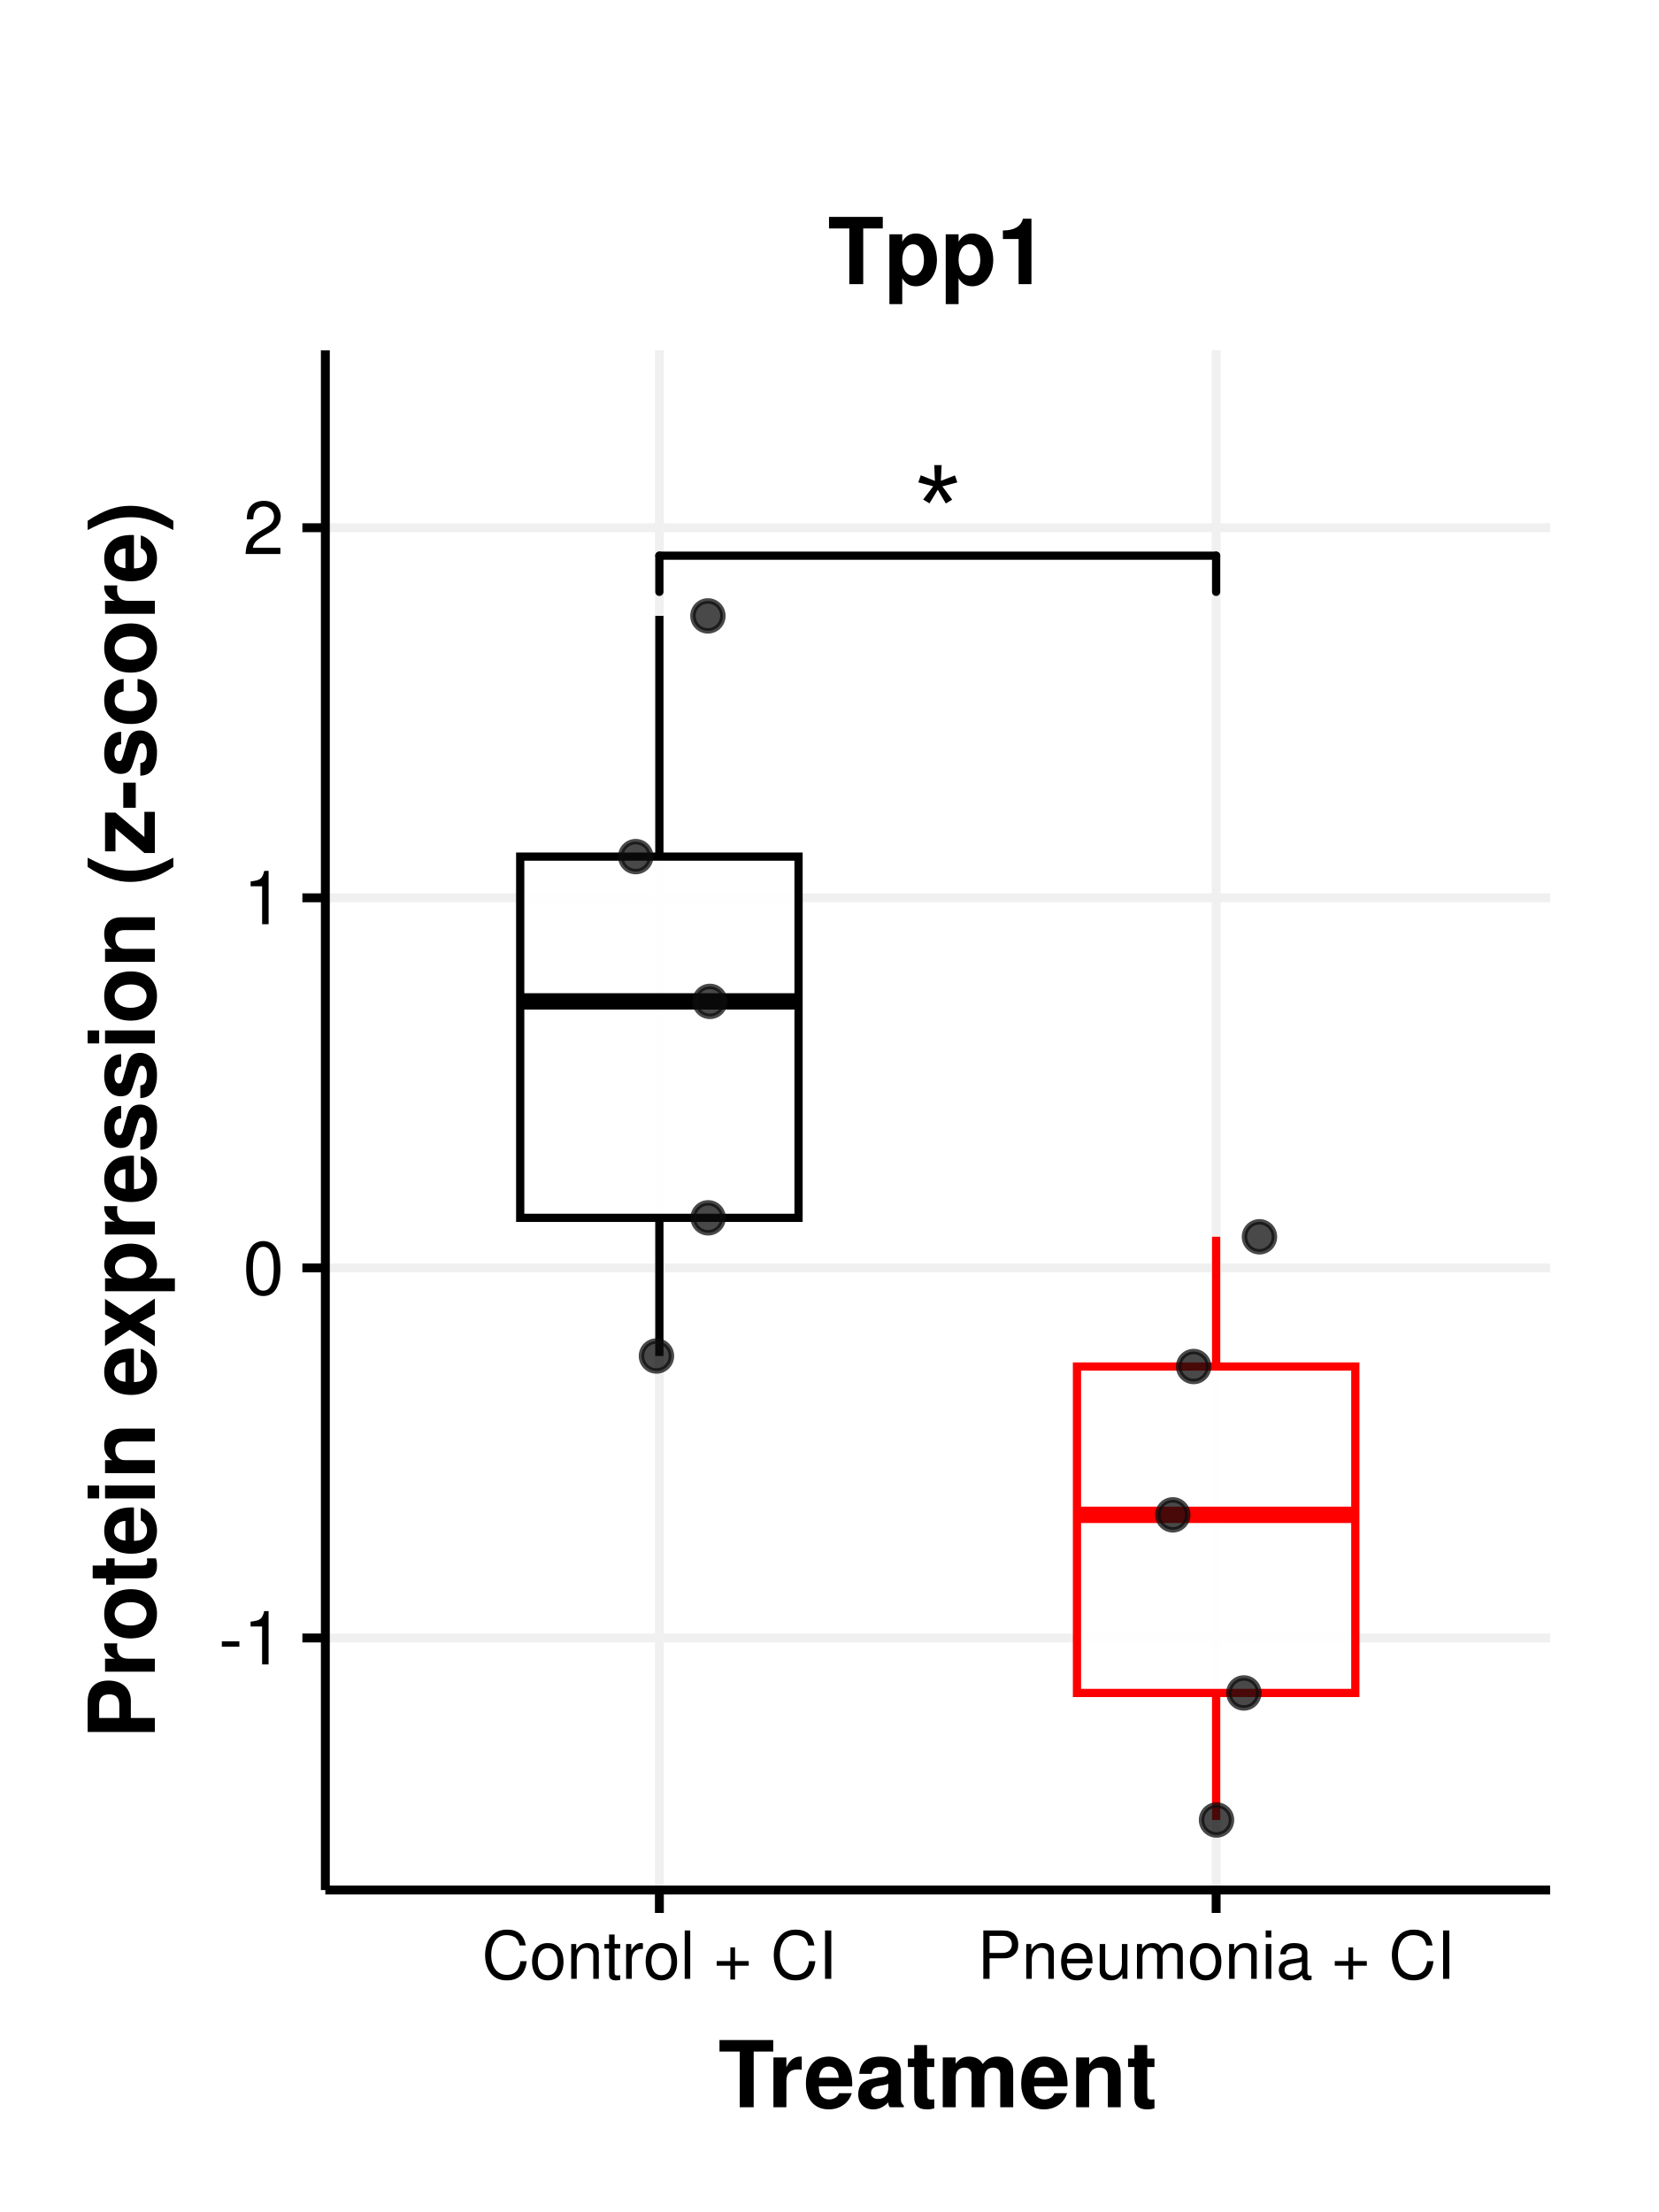
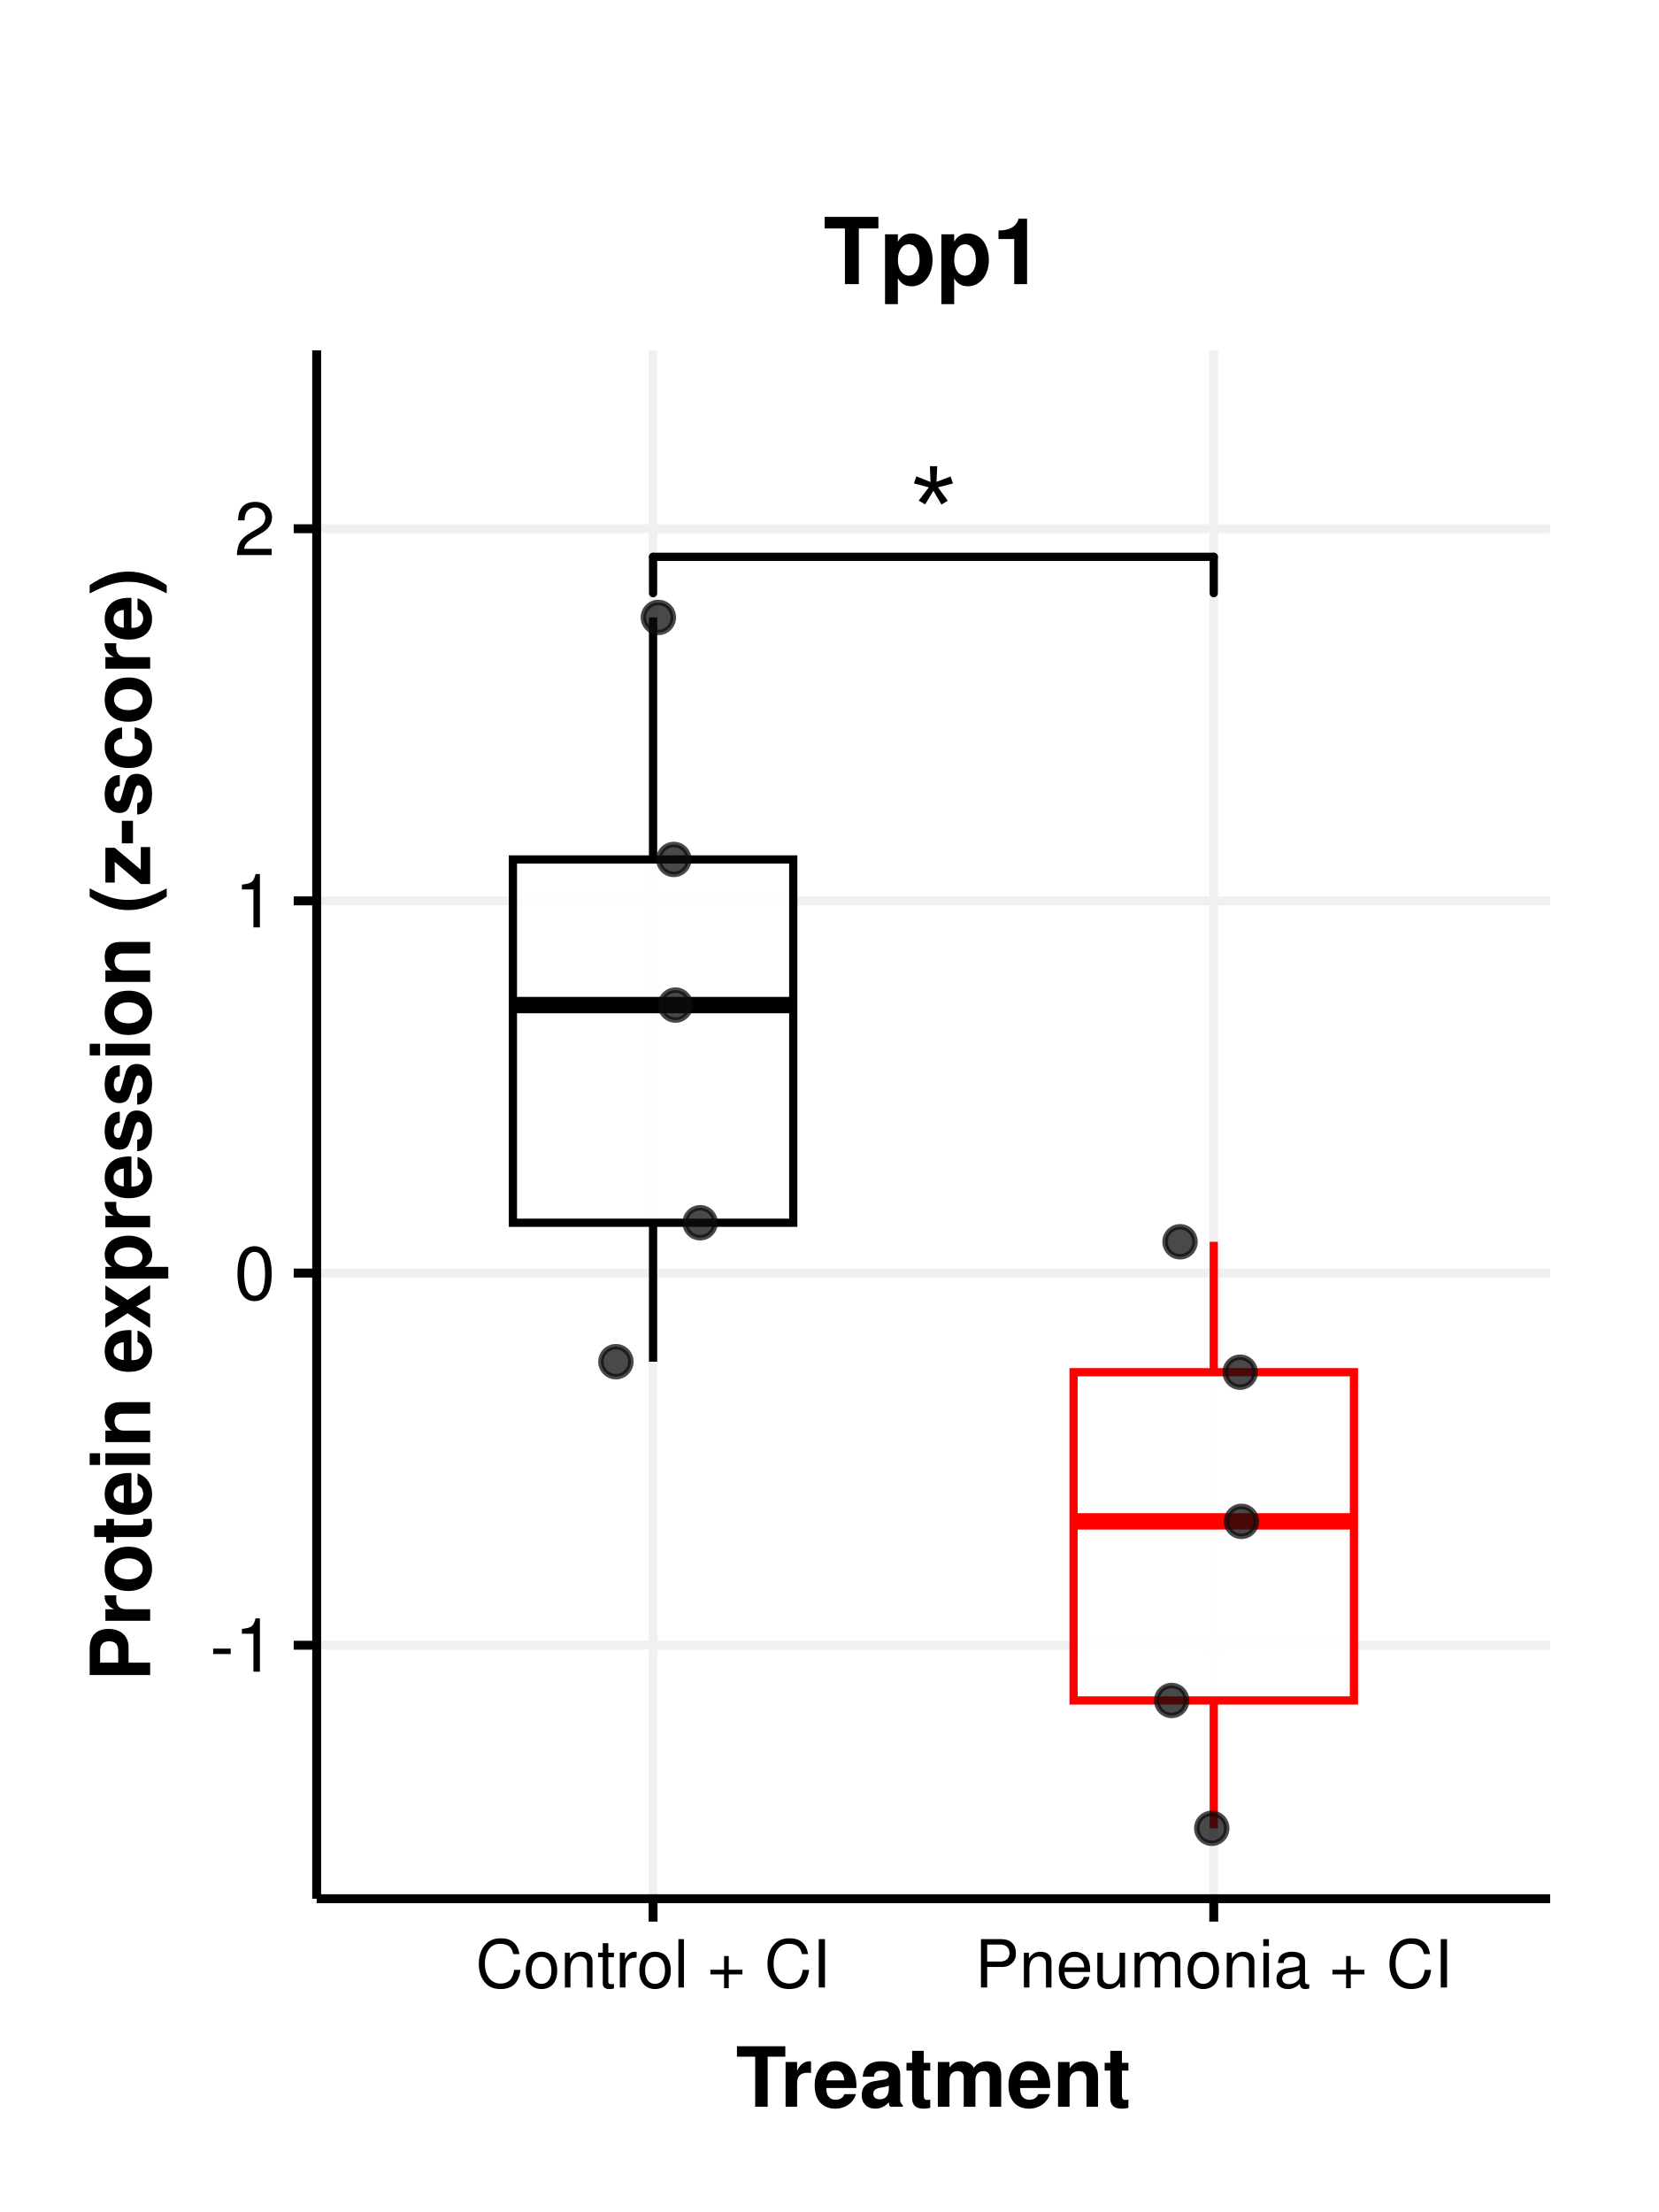
<svg xmlns="http://www.w3.org/2000/svg" class="svglite" width="216.00pt" height="288.00pt" viewBox="0 0 216.00 288.00">
  <defs>
    <style type="text/css">
    .svglite line, .svglite polyline, .svglite polygon, .svglite path, .svglite rect, .svglite circle {
      fill: none;
      stroke: #000000;
      stroke-linecap: round;
      stroke-linejoin: round;
      stroke-miterlimit: 10.00;
    }
    .svglite text {
      white-space: pre;
    }
  </style>
  </defs>
  <rect width="100%" height="100%" style="stroke: none; fill: #FFFFFF;" />
  <defs>
    <clipPath id="cpMC4wMHwyMTYuMDB8MC4wMHwyODguMDA=">
      <rect x="0.00" y="0.00" width="216.00" height="288.00" />
    </clipPath>
  </defs>
  <g clip-path="url(#cpMC4wMHwyMTYuMDB8MC4wMHwyODguMDA=)">
    <rect x="0.00" y="0.00" width="216.00" height="288.00" style="stroke-width: 1.16; stroke: none; fill: #FFFFFF;" />
  </g>
  <defs>
-     <clipPath id="cpNDIuMzZ8MjAxLjgzfDQ1LjYxfDI0Ni4wOA==">
-       <rect x="42.36" y="45.61" width="159.46" height="200.46" />
+     <clipPath id="cpNDEuMjN8MjAxLjgzfDQ1LjYxfDI0Ny4yMQ==">
+       <rect x="41.23" y="45.61" width="160.59" height="201.59" />
    </clipPath>
  </defs>
-   <g clip-path="url(#cpNDIuMzZ8MjAxLjgzfDQ1LjYxfDI0Ni4wOA==)">
-     <rect x="42.36" y="45.61" width="159.46" height="200.46" style="stroke-width: 1.16; stroke: none; fill: #FFFFFF;" />
-     <polyline points="42.36,213.26 201.83,213.26 " style="stroke-width: 1.16; stroke: #F0F0F0; stroke-linecap: butt;" />
-     <polyline points="42.36,165.08 201.83,165.08 " style="stroke-width: 1.16; stroke: #F0F0F0; stroke-linecap: butt;" />
-     <polyline points="42.36,116.89 201.83,116.89 " style="stroke-width: 1.16; stroke: #F0F0F0; stroke-linecap: butt;" />
-     <polyline points="42.36,68.71 201.83,68.71 " style="stroke-width: 1.16; stroke: #F0F0F0; stroke-linecap: butt;" />
-     <polyline points="85.85,246.08 85.85,45.61 " style="stroke-width: 1.16; stroke: #F0F0F0; stroke-linecap: butt;" />
-     <polyline points="158.34,246.08 158.34,45.61 " style="stroke-width: 1.16; stroke: #F0F0F0; stroke-linecap: butt;" />
-     <text x="122.10" y="70.35" text-anchor="middle" style="font-size: 14.23px; font-family: &quot;Arial&quot;;" textLength="5.54px" lengthAdjust="spacingAndGlyphs">*</text>
-     <line x1="85.85" y1="77.06" x2="85.85" y2="72.35" style="stroke-width: 1.07;" />
-     <line x1="85.85" y1="72.35" x2="158.34" y2="72.35" style="stroke-width: 1.07;" />
-     <line x1="158.34" y1="72.35" x2="158.34" y2="77.06" style="stroke-width: 1.07;" />
-     <line x1="85.85" y1="111.53" x2="85.85" y2="80.19" style="stroke-width: 1.07; stroke-linecap: butt;" />
-     <line x1="85.85" y1="158.56" x2="85.85" y2="176.55" style="stroke-width: 1.07; stroke-linecap: butt;" />
-     <polygon points="67.73,111.53 67.73,158.56 103.97,158.56 103.97,111.53 67.73,111.53 " style="stroke-width: 1.07; stroke-linecap: butt; stroke-linejoin: miter; fill: #FFFFFF; fill-opacity: 0.90;" />
-     <line x1="67.73" y1="130.38" x2="103.97" y2="130.38" style="stroke-width: 2.13; stroke-linecap: butt; stroke-linejoin: miter;" />
-     <line x1="158.34" y1="177.92" x2="158.34" y2="161.03" style="stroke-width: 1.07; stroke: #FF0000; stroke-linecap: butt;" />
-     <line x1="158.34" y1="220.42" x2="158.34" y2="236.96" style="stroke-width: 1.07; stroke: #FF0000; stroke-linecap: butt;" />
-     <polygon points="140.22,177.92 140.22,220.42 176.46,220.42 176.46,177.92 140.22,177.92 " style="stroke-width: 1.07; stroke: #FF0000; stroke-linecap: butt; stroke-linejoin: miter; fill: #FFFFFF; fill-opacity: 0.90;" />
-     <line x1="140.22" y1="197.23" x2="176.46" y2="197.23" style="stroke-width: 2.13; stroke: #FF0000; stroke-linecap: butt; stroke-linejoin: miter;" />
-     <circle cx="92.20" cy="158.56" r="1.95" style="stroke-width: 0.71; stroke: #0D0D0D; stroke-opacity: 0.75; fill: #0D0D0D; fill-opacity: 0.75;" />
-     <circle cx="82.77" cy="111.53" r="1.95" style="stroke-width: 0.71; stroke: #0D0D0D; stroke-opacity: 0.75; fill: #0D0D0D; fill-opacity: 0.75;" />
-     <circle cx="92.43" cy="130.38" r="1.95" style="stroke-width: 0.71; stroke: #0D0D0D; stroke-opacity: 0.75; fill: #0D0D0D; fill-opacity: 0.75;" />
-     <circle cx="85.47" cy="176.55" r="1.95" style="stroke-width: 0.71; stroke: #0D0D0D; stroke-opacity: 0.75; fill: #0D0D0D; fill-opacity: 0.75;" />
-     <circle cx="92.17" cy="80.19" r="1.95" style="stroke-width: 0.71; stroke: #0D0D0D; stroke-opacity: 0.75; fill: #0D0D0D; fill-opacity: 0.75;" />
-     <circle cx="152.70" cy="197.23" r="1.95" style="stroke-width: 0.71; stroke: #0D0D0D; stroke-opacity: 0.75; fill: #0D0D0D; fill-opacity: 0.75;" />
-     <circle cx="161.95" cy="220.42" r="1.95" style="stroke-width: 0.71; stroke: #0D0D0D; stroke-opacity: 0.75; fill: #0D0D0D; fill-opacity: 0.75;" />
-     <circle cx="158.39" cy="236.96" r="1.95" style="stroke-width: 0.71; stroke: #0D0D0D; stroke-opacity: 0.75; fill: #0D0D0D; fill-opacity: 0.75;" />
-     <circle cx="163.98" cy="161.03" r="1.95" style="stroke-width: 0.71; stroke: #0D0D0D; stroke-opacity: 0.75; fill: #0D0D0D; fill-opacity: 0.75;" />
-     <circle cx="155.41" cy="177.92" r="1.95" style="stroke-width: 0.71; stroke: #0D0D0D; stroke-opacity: 0.75; fill: #0D0D0D; fill-opacity: 0.75;" />
-     <rect x="42.36" y="45.61" width="159.46" height="200.46" style="stroke-width: 1.16; stroke: none;" />
+   <g clip-path="url(#cpNDEuMjN8MjAxLjgzfDQ1LjYxfDI0Ny4yMQ==)">
+     <rect x="41.23" y="45.61" width="160.59" height="201.59" style="stroke-width: 1.16; stroke: none; fill: #FFFFFF;" />
+     <polyline points="41.23,214.21 201.83,214.21 " style="stroke-width: 1.16; stroke: #F0F0F0; stroke-linecap: butt;" />
+     <polyline points="41.23,165.75 201.83,165.75 " style="stroke-width: 1.16; stroke: #F0F0F0; stroke-linecap: butt;" />
+     <polyline points="41.23,117.29 201.83,117.29 " style="stroke-width: 1.16; stroke: #F0F0F0; stroke-linecap: butt;" />
+     <polyline points="41.23,68.84 201.83,68.84 " style="stroke-width: 1.16; stroke: #F0F0F0; stroke-linecap: butt;" />
+     <polyline points="85.03,247.21 85.03,45.61 " style="stroke-width: 1.16; stroke: #F0F0F0; stroke-linecap: butt;" />
+     <polyline points="158.03,247.21 158.03,45.61 " style="stroke-width: 1.16; stroke: #F0F0F0; stroke-linecap: butt;" />
+     <text x="121.53" y="70.49" text-anchor="middle" style="font-size: 14.23px; font-family: &quot;Arial&quot;;" textLength="5.54px" lengthAdjust="spacingAndGlyphs">*</text>
+     <line x1="85.03" y1="77.23" x2="85.03" y2="72.50" style="stroke-width: 1.07;" />
+     <line x1="85.03" y1="72.50" x2="158.03" y2="72.50" style="stroke-width: 1.07;" />
+     <line x1="158.03" y1="72.50" x2="158.03" y2="77.23" style="stroke-width: 1.07;" />
+     <line x1="85.03" y1="111.90" x2="85.03" y2="80.39" style="stroke-width: 1.07; stroke-linecap: butt;" />
+     <line x1="85.03" y1="159.20" x2="85.03" y2="177.29" style="stroke-width: 1.07; stroke-linecap: butt;" />
+     <polygon points="66.78,111.90 66.78,159.20 103.28,159.20 103.28,111.90 66.78,111.90 " style="stroke-width: 1.07; stroke-linecap: butt; stroke-linejoin: miter; fill: #FFFFFF; fill-opacity: 0.90;" />
+     <line x1="66.78" y1="130.86" x2="103.28" y2="130.86" style="stroke-width: 2.13; stroke-linecap: butt; stroke-linejoin: miter;" />
+     <line x1="158.03" y1="178.66" x2="158.03" y2="161.68" style="stroke-width: 1.07; stroke: #FF0000; stroke-linecap: butt;" />
+     <line x1="158.03" y1="221.40" x2="158.03" y2="238.04" style="stroke-width: 1.07; stroke: #FF0000; stroke-linecap: butt;" />
+     <polygon points="139.78,178.66 139.78,221.40 176.28,221.40 176.28,178.66 139.78,178.66 " style="stroke-width: 1.07; stroke: #FF0000; stroke-linecap: butt; stroke-linejoin: miter; fill: #FFFFFF; fill-opacity: 0.90;" />
+     <line x1="139.78" y1="198.08" x2="176.28" y2="198.08" style="stroke-width: 2.13; stroke: #FF0000; stroke-linecap: butt; stroke-linejoin: miter;" />
+     <circle cx="91.16" cy="159.20" r="1.95" style="stroke-width: 0.71; stroke: #0D0D0D; stroke-opacity: 0.75; fill: #0D0D0D; fill-opacity: 0.75;" />
+     <circle cx="87.73" cy="111.90" r="1.95" style="stroke-width: 0.71; stroke: #0D0D0D; stroke-opacity: 0.75; fill: #0D0D0D; fill-opacity: 0.75;" />
+     <circle cx="87.94" cy="130.86" r="1.95" style="stroke-width: 0.71; stroke: #0D0D0D; stroke-opacity: 0.75; fill: #0D0D0D; fill-opacity: 0.75;" />
+     <circle cx="80.19" cy="177.29" r="1.95" style="stroke-width: 0.71; stroke: #0D0D0D; stroke-opacity: 0.75; fill: #0D0D0D; fill-opacity: 0.75;" />
+     <circle cx="85.72" cy="80.39" r="1.95" style="stroke-width: 0.71; stroke: #0D0D0D; stroke-opacity: 0.75; fill: #0D0D0D; fill-opacity: 0.75;" />
+     <circle cx="161.64" cy="198.08" r="1.95" style="stroke-width: 0.71; stroke: #0D0D0D; stroke-opacity: 0.75; fill: #0D0D0D; fill-opacity: 0.75;" />
+     <circle cx="152.55" cy="221.40" r="1.95" style="stroke-width: 0.71; stroke: #0D0D0D; stroke-opacity: 0.75; fill: #0D0D0D; fill-opacity: 0.75;" />
+     <circle cx="157.77" cy="238.04" r="1.95" style="stroke-width: 0.71; stroke: #0D0D0D; stroke-opacity: 0.75; fill: #0D0D0D; fill-opacity: 0.75;" />
+     <circle cx="153.64" cy="161.68" r="1.95" style="stroke-width: 0.71; stroke: #0D0D0D; stroke-opacity: 0.75; fill: #0D0D0D; fill-opacity: 0.75;" />
+     <circle cx="161.47" cy="178.66" r="1.95" style="stroke-width: 0.71; stroke: #0D0D0D; stroke-opacity: 0.75; fill: #0D0D0D; fill-opacity: 0.75;" />
+     <rect x="41.23" y="45.61" width="160.59" height="201.59" style="stroke-width: 1.16; stroke: none;" />
  </g>
  <g clip-path="url(#cpMC4wMHwyMTYuMDB8MC4wMHwyODguMDA=)">
-     <polyline points="42.36,246.08 42.36,45.61 " style="stroke-width: 1.16; stroke-linecap: butt;" />
-     <text x="36.98" y="216.70" text-anchor="end" style="font-size: 9.60px; font-family: &quot;Helvetica&quot;;" textLength="8.53px" lengthAdjust="spacingAndGlyphs">-1</text>
-     <text x="36.98" y="168.52" text-anchor="end" style="font-size: 9.60px; font-family: &quot;Helvetica&quot;;" textLength="5.34px" lengthAdjust="spacingAndGlyphs">0</text>
-     <text x="36.98" y="120.33" text-anchor="end" style="font-size: 9.60px; font-family: &quot;Helvetica&quot;;" textLength="5.34px" lengthAdjust="spacingAndGlyphs">1</text>
-     <text x="36.98" y="72.15" text-anchor="end" style="font-size: 9.60px; font-family: &quot;Helvetica&quot;;" textLength="5.34px" lengthAdjust="spacingAndGlyphs">2</text>
-     <polyline points="39.37,213.26 42.36,213.26 " style="stroke-width: 1.16; stroke-linecap: butt;" />
-     <polyline points="39.37,165.08 42.36,165.08 " style="stroke-width: 1.16; stroke-linecap: butt;" />
-     <polyline points="39.37,116.89 42.36,116.89 " style="stroke-width: 1.16; stroke-linecap: butt;" />
-     <polyline points="39.37,68.71 42.36,68.71 " style="stroke-width: 1.16; stroke-linecap: butt;" />
-     <polyline points="42.36,246.08 201.83,246.08 " style="stroke-width: 1.16; stroke-linecap: butt;" />
-     <polyline points="85.85,249.06 85.85,246.08 " style="stroke-width: 1.16; stroke-linecap: butt;" />
-     <polyline points="158.34,249.06 158.34,246.08 " style="stroke-width: 1.16; stroke-linecap: butt;" />
-     <text x="85.85" y="257.64" text-anchor="middle" style="font-size: 8.64px; font-family: &quot;Helvetica&quot;;" textLength="46.26px" lengthAdjust="spacingAndGlyphs">Control + CI</text>
-     <text x="158.34" y="257.64" text-anchor="middle" style="font-size: 8.64px; font-family: &quot;Helvetica&quot;;" textLength="62.09px" lengthAdjust="spacingAndGlyphs">Pneumonia + CI</text>
-     <text x="122.10" y="274.36" text-anchor="middle" style="font-size: 12.00px; font-weight: bold; font-family: &quot;Helvetica&quot;;" textLength="58.02px" lengthAdjust="spacingAndGlyphs">Treatment</text>
-     <text transform="translate(20.16,145.84) rotate(-90)" text-anchor="middle" style="font-size: 12.00px; font-weight: bold; font-family: &quot;Helvetica&quot;;" textLength="161.39px" lengthAdjust="spacingAndGlyphs">Protein expression (z-score)</text>
-     <text x="122.10" y="36.99" text-anchor="middle" style="font-size: 12.00px; font-weight: bold; font-family: &quot;Helvetica&quot;;" textLength="28.66px" lengthAdjust="spacingAndGlyphs">Tpp1</text>
+     <polyline points="41.23,247.21 41.23,45.61 " style="stroke-width: 1.16; stroke-linecap: butt;" />
+     <text x="35.85" y="217.65" text-anchor="end" style="font-size: 9.60px; font-family: &quot;Helvetica&quot;;" textLength="8.53px" lengthAdjust="spacingAndGlyphs">-1</text>
+     <text x="35.85" y="169.19" text-anchor="end" style="font-size: 9.60px; font-family: &quot;Helvetica&quot;;" textLength="5.34px" lengthAdjust="spacingAndGlyphs">0</text>
+     <text x="35.85" y="120.74" text-anchor="end" style="font-size: 9.60px; font-family: &quot;Helvetica&quot;;" textLength="5.34px" lengthAdjust="spacingAndGlyphs">1</text>
+     <text x="35.85" y="72.28" text-anchor="end" style="font-size: 9.60px; font-family: &quot;Helvetica&quot;;" textLength="5.34px" lengthAdjust="spacingAndGlyphs">2</text>
+     <polyline points="38.24,214.21 41.23,214.21 " style="stroke-width: 1.16; stroke-linecap: butt;" />
+     <polyline points="38.24,165.75 41.23,165.75 " style="stroke-width: 1.16; stroke-linecap: butt;" />
+     <polyline points="38.24,117.29 41.23,117.29 " style="stroke-width: 1.16; stroke-linecap: butt;" />
+     <polyline points="38.24,68.84 41.23,68.84 " style="stroke-width: 1.16; stroke-linecap: butt;" />
+     <polyline points="41.23,247.21 201.83,247.21 " style="stroke-width: 1.16; stroke-linecap: butt;" />
+     <polyline points="85.03,250.19 85.03,247.21 " style="stroke-width: 1.16; stroke-linecap: butt;" />
+     <polyline points="158.03,250.19 158.03,247.21 " style="stroke-width: 1.16; stroke-linecap: butt;" />
+     <text x="85.03" y="258.77" text-anchor="middle" style="font-size: 8.64px; font-family: &quot;Helvetica&quot;;" textLength="46.26px" lengthAdjust="spacingAndGlyphs">Control + CI</text>
+     <text x="158.03" y="258.77" text-anchor="middle" style="font-size: 8.64px; font-family: &quot;Helvetica&quot;;" textLength="62.09px" lengthAdjust="spacingAndGlyphs">Pneumonia + CI</text>
+     <text x="121.53" y="274.30" text-anchor="middle" style="font-size: 10.80px; font-weight: bold; font-family: &quot;Helvetica&quot;;" textLength="52.19px" lengthAdjust="spacingAndGlyphs">Treatment</text>
+     <text transform="translate(19.55,146.41) rotate(-90)" text-anchor="middle" style="font-size: 10.80px; font-weight: bold; font-family: &quot;Helvetica&quot;;" textLength="145.21px" lengthAdjust="spacingAndGlyphs">Protein expression (z-score)</text>
+     <text x="121.53" y="36.99" text-anchor="middle" style="font-size: 12.00px; font-weight: bold; font-family: &quot;Helvetica&quot;;" textLength="28.66px" lengthAdjust="spacingAndGlyphs">Tpp1</text>
  </g>
</svg>
